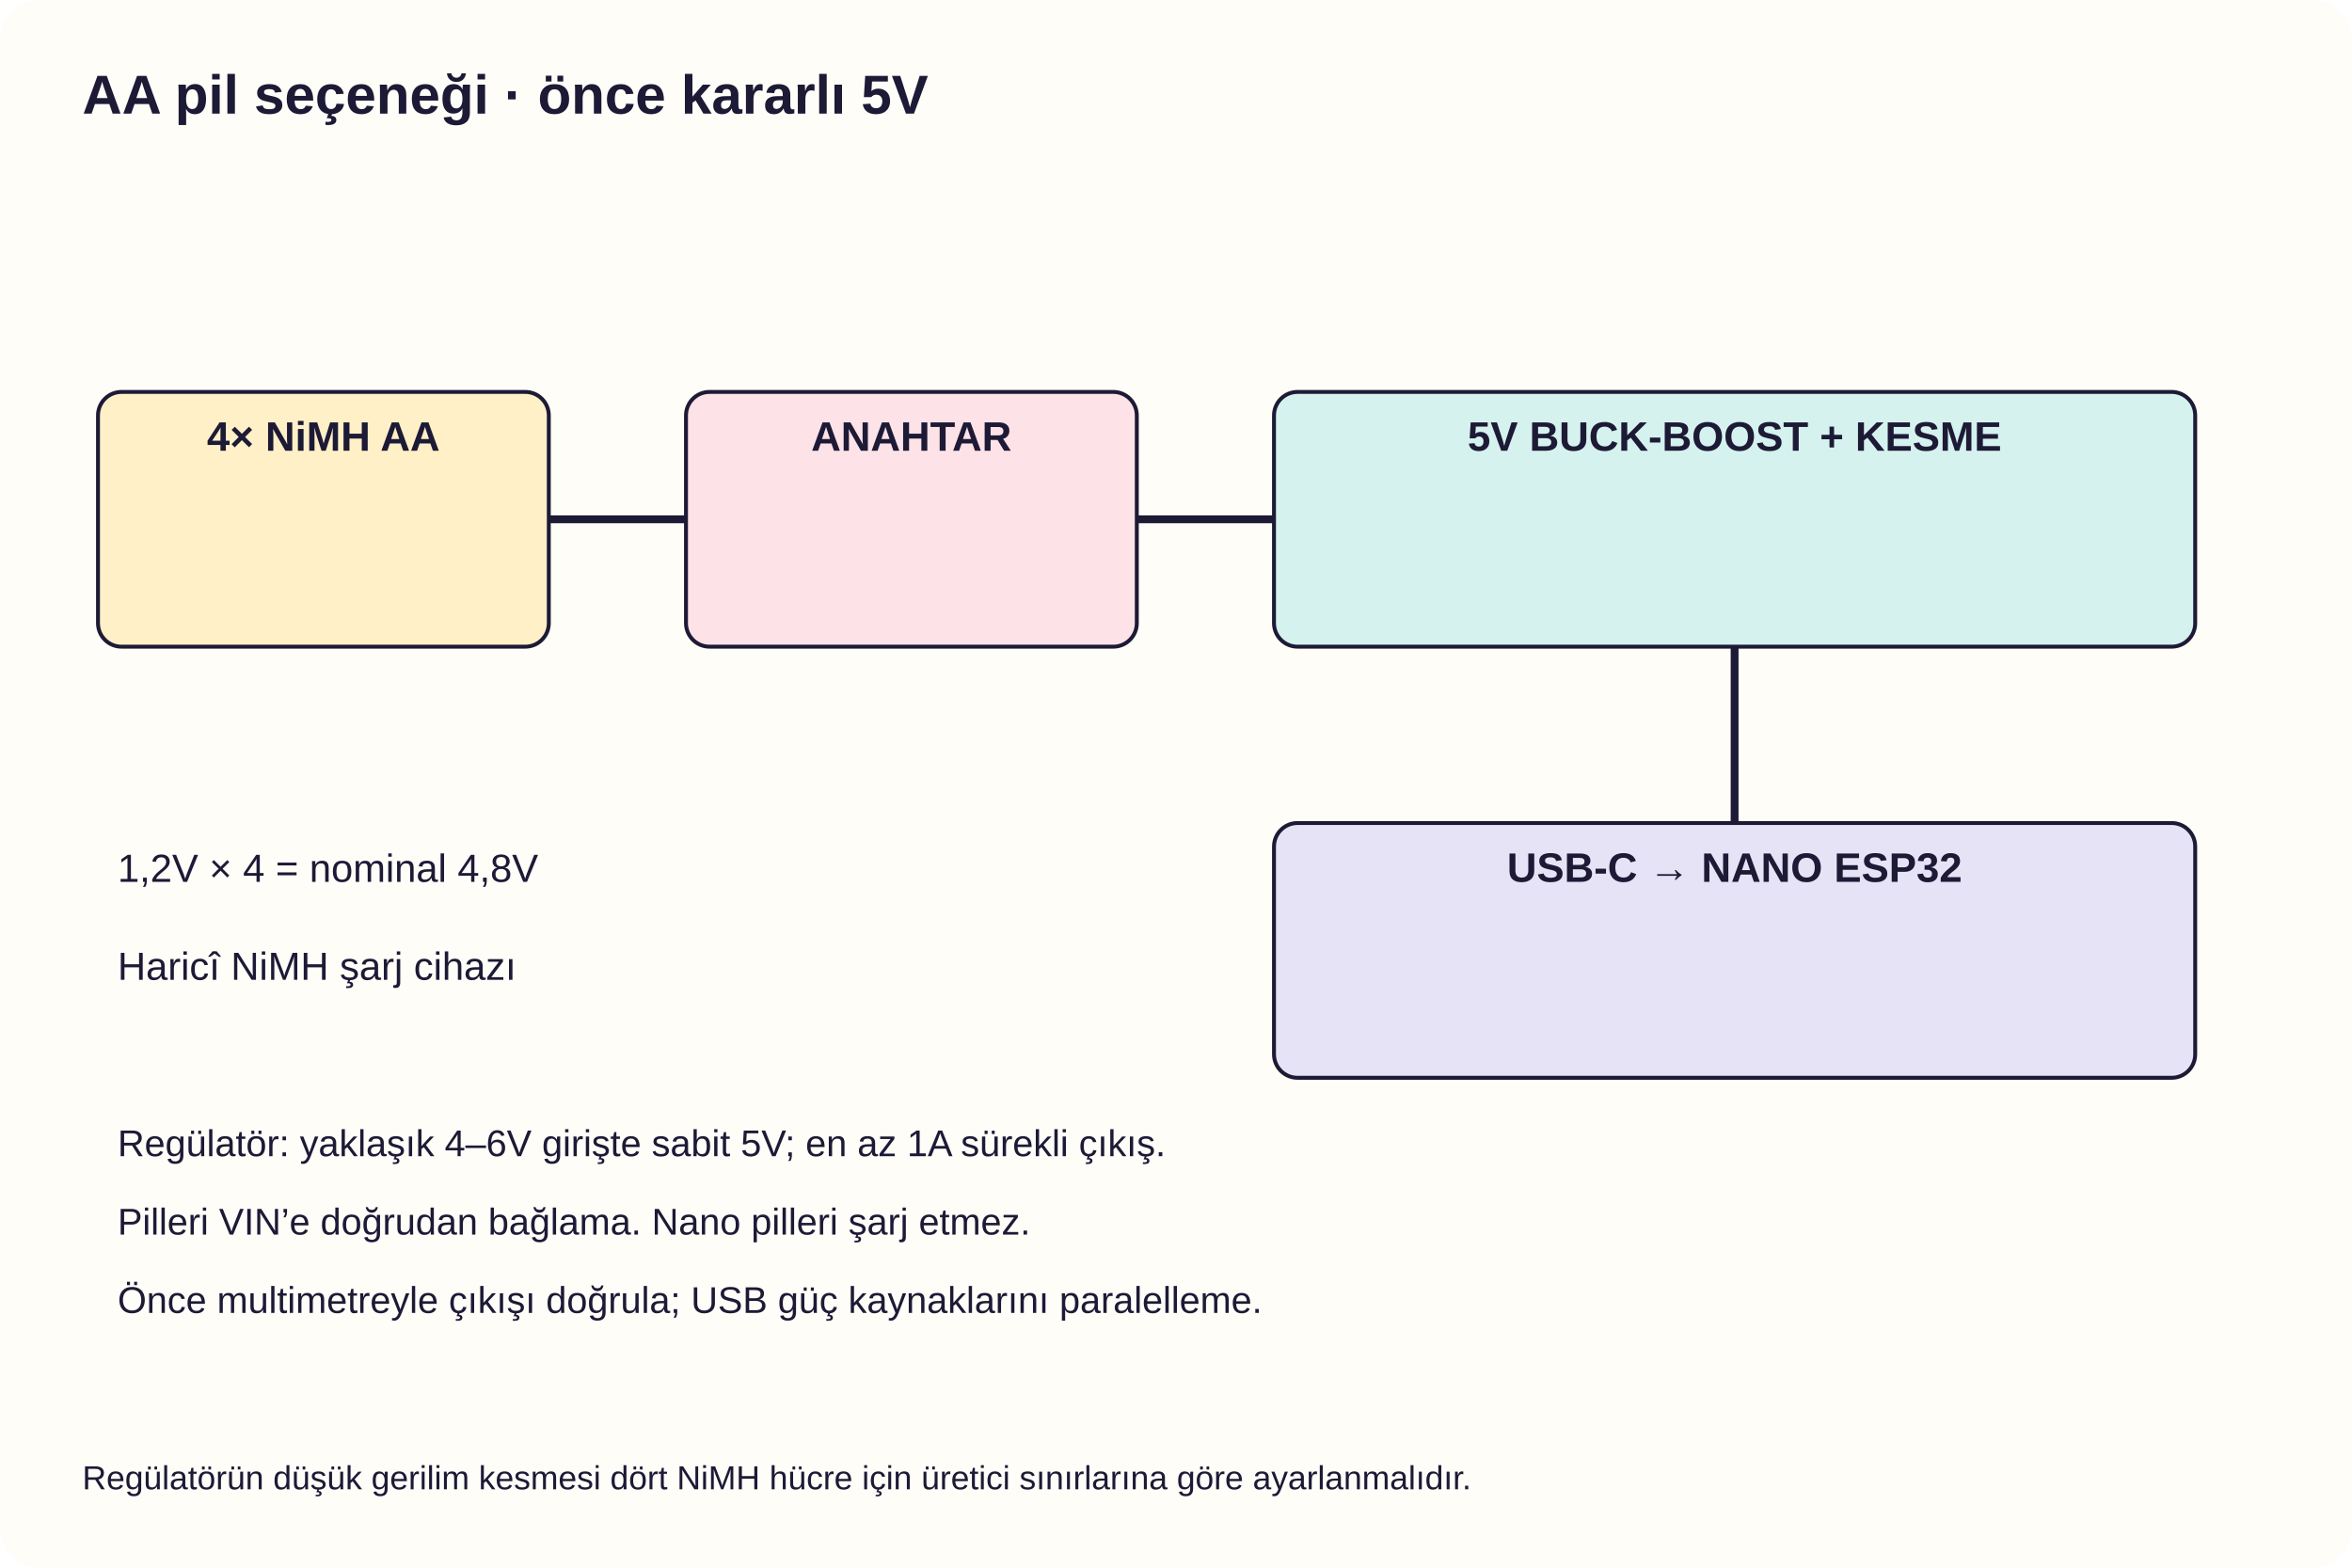
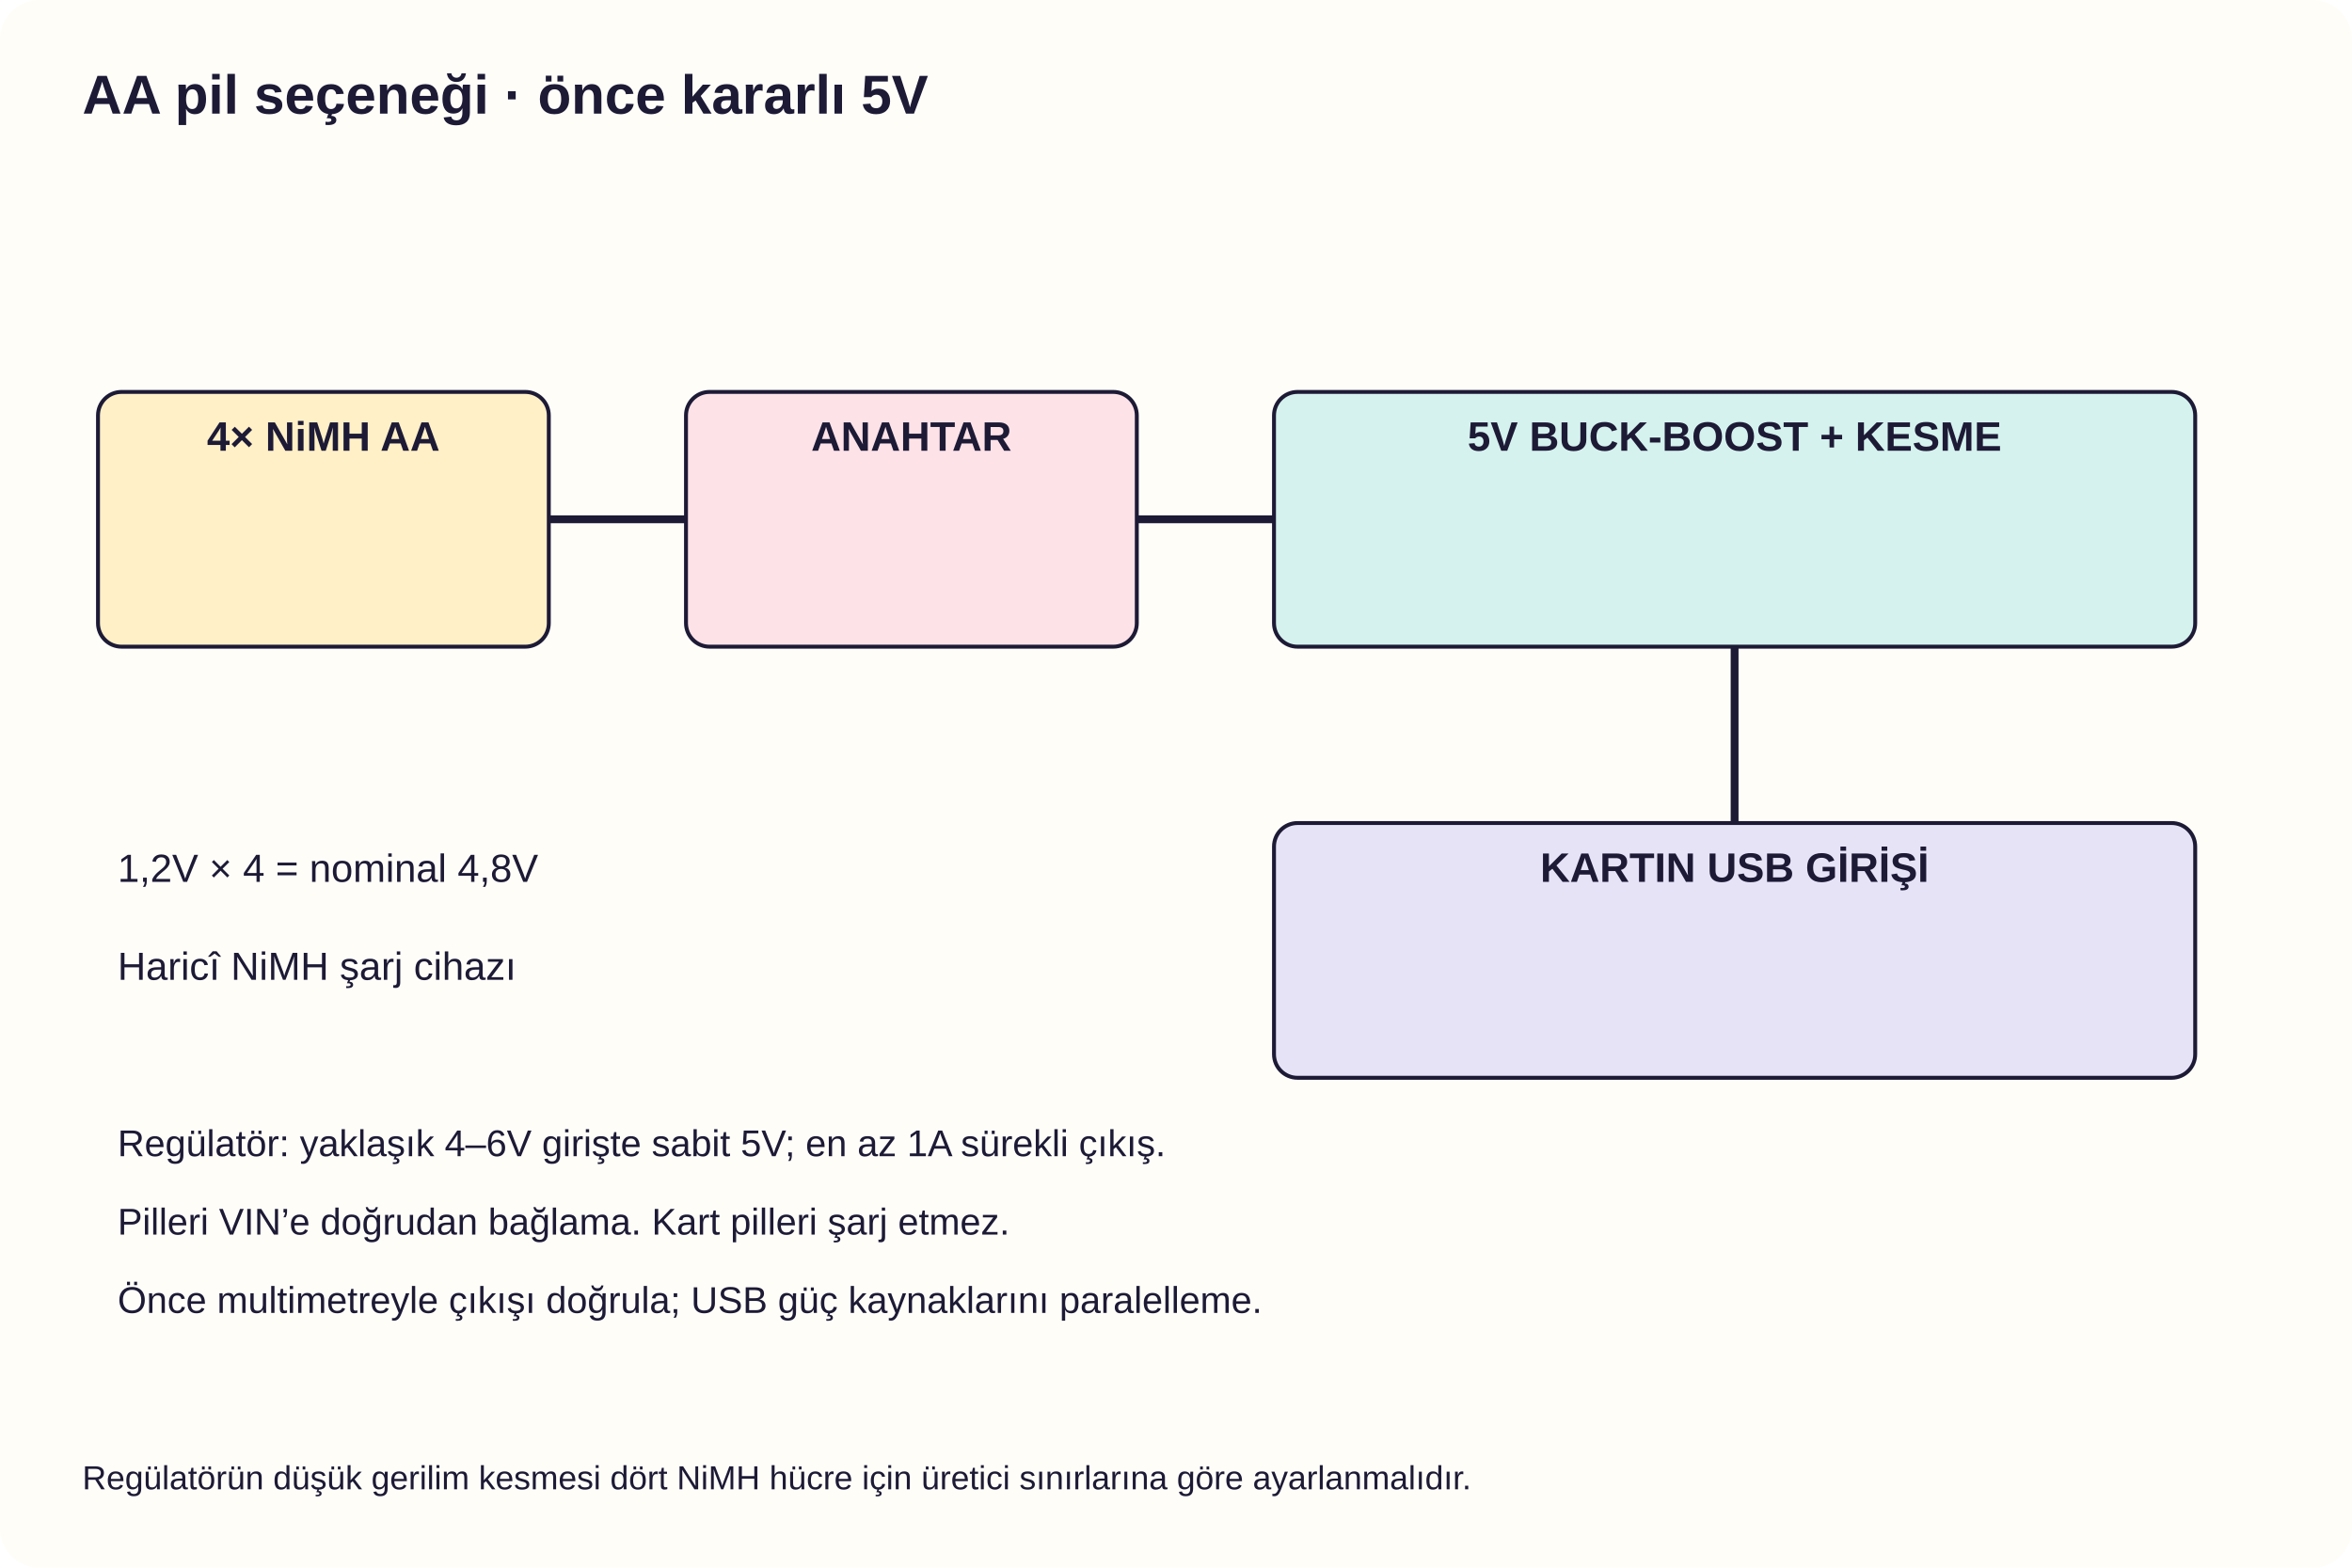
<svg xmlns="http://www.w3.org/2000/svg" viewBox="0 0 1200 800" role="img">
  <rect width="1200" height="800" rx="20" fill="#fffdf8" />
  <g font-family="Arial,sans-serif" fill="#1d1a36">
    <text x="42" y="58" font-size="28" font-weight="700">AA pil seçeneği · önce kararlı 5V</text>
    <rect x="50" y="200" width="230" height="130" rx="12" fill="#fff0c7" stroke="#1d1a36" stroke-width="2" />
    <text x="165.0" y="230" text-anchor="middle" font-size="21" font-weight="700">4× NiMH AA</text>
    <rect x="350" y="200" width="230" height="130" rx="12" fill="#fde2e7" stroke="#1d1a36" stroke-width="2" />
    <text x="465.0" y="230" text-anchor="middle" font-size="21" font-weight="700">ANAHTAR</text>
    <rect x="650" y="200" width="470" height="130" rx="12" fill="#d5f2ee" stroke="#1d1a36" stroke-width="2" />
    <text x="885.0" y="230" text-anchor="middle" font-size="21" font-weight="700">5V BUCK-BOOST + KESME</text>
    <path d="M280 265 H350 M580 265 H650" stroke="#1d1a36" stroke-width="4" />
    <rect x="650" y="420" width="470" height="130" rx="12" fill="#e7e3f7" stroke="#1d1a36" stroke-width="2" />
-     <text x="885.0" y="450" text-anchor="middle" font-size="21" font-weight="700">USB-C → NANO ESP32</text>
+     <text x="885.0" y="450" text-anchor="middle" font-size="21" font-weight="700">KARTIN USB GİRİŞİ</text>
    <path d="M885 330 V420" stroke="#1d1a36" stroke-width="4" />
    <text x="60" y="450" font-size="20">1,2V × 4 = nominal 4,8V</text>
    <text x="60" y="500" font-size="20">Haricî NiMH şarj cihazı</text>
    <text x="60" y="590" font-size="19">Regülatör: yaklaşık 4–6V girişte sabit 5V; en az 1A sürekli çıkış.</text>
-     <text x="60" y="630" font-size="19">Pilleri VIN’e doğrudan bağlama. Nano pilleri şarj etmez.</text>
+     <text x="60" y="630" font-size="19">Pilleri VIN’e doğrudan bağlama. Kart pilleri şarj etmez.</text>
    <text x="60" y="670" font-size="19">Önce multimetreyle çıkışı doğrula; USB güç kaynaklarını paralelleme.</text>
    <text x="42" y="760" font-size="17">Regülatörün düşük gerilim kesmesi dört NiMH hücre için üretici sınırlarına göre ayarlanmalıdır.</text>
  </g>
</svg>
